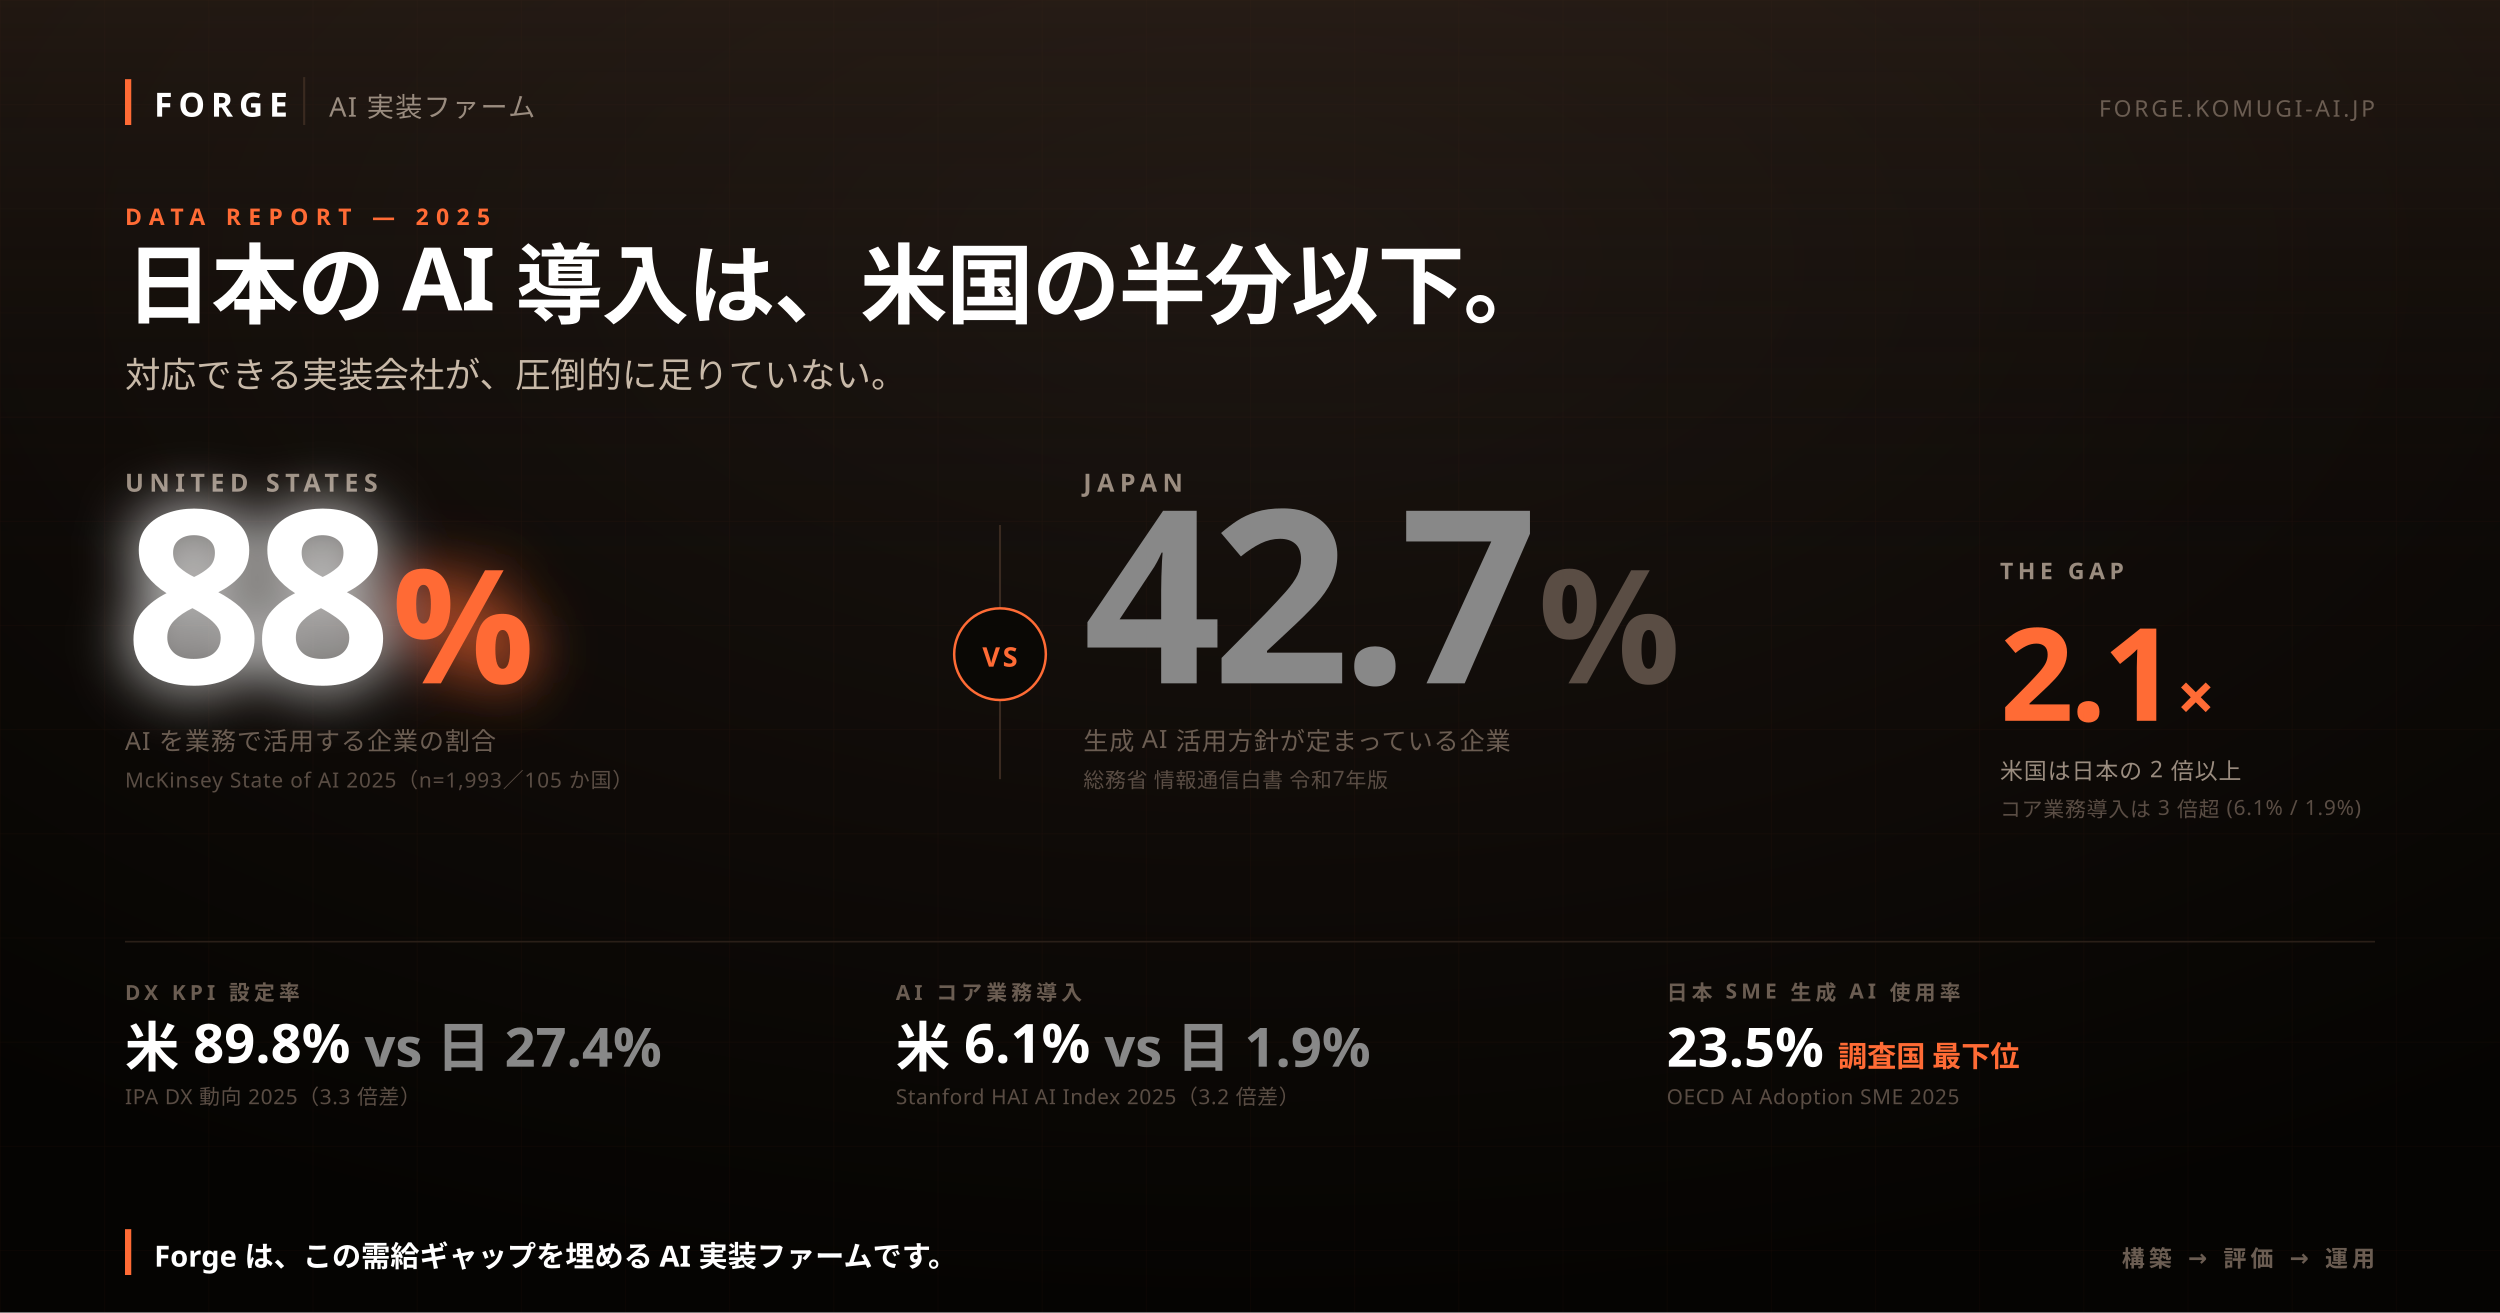
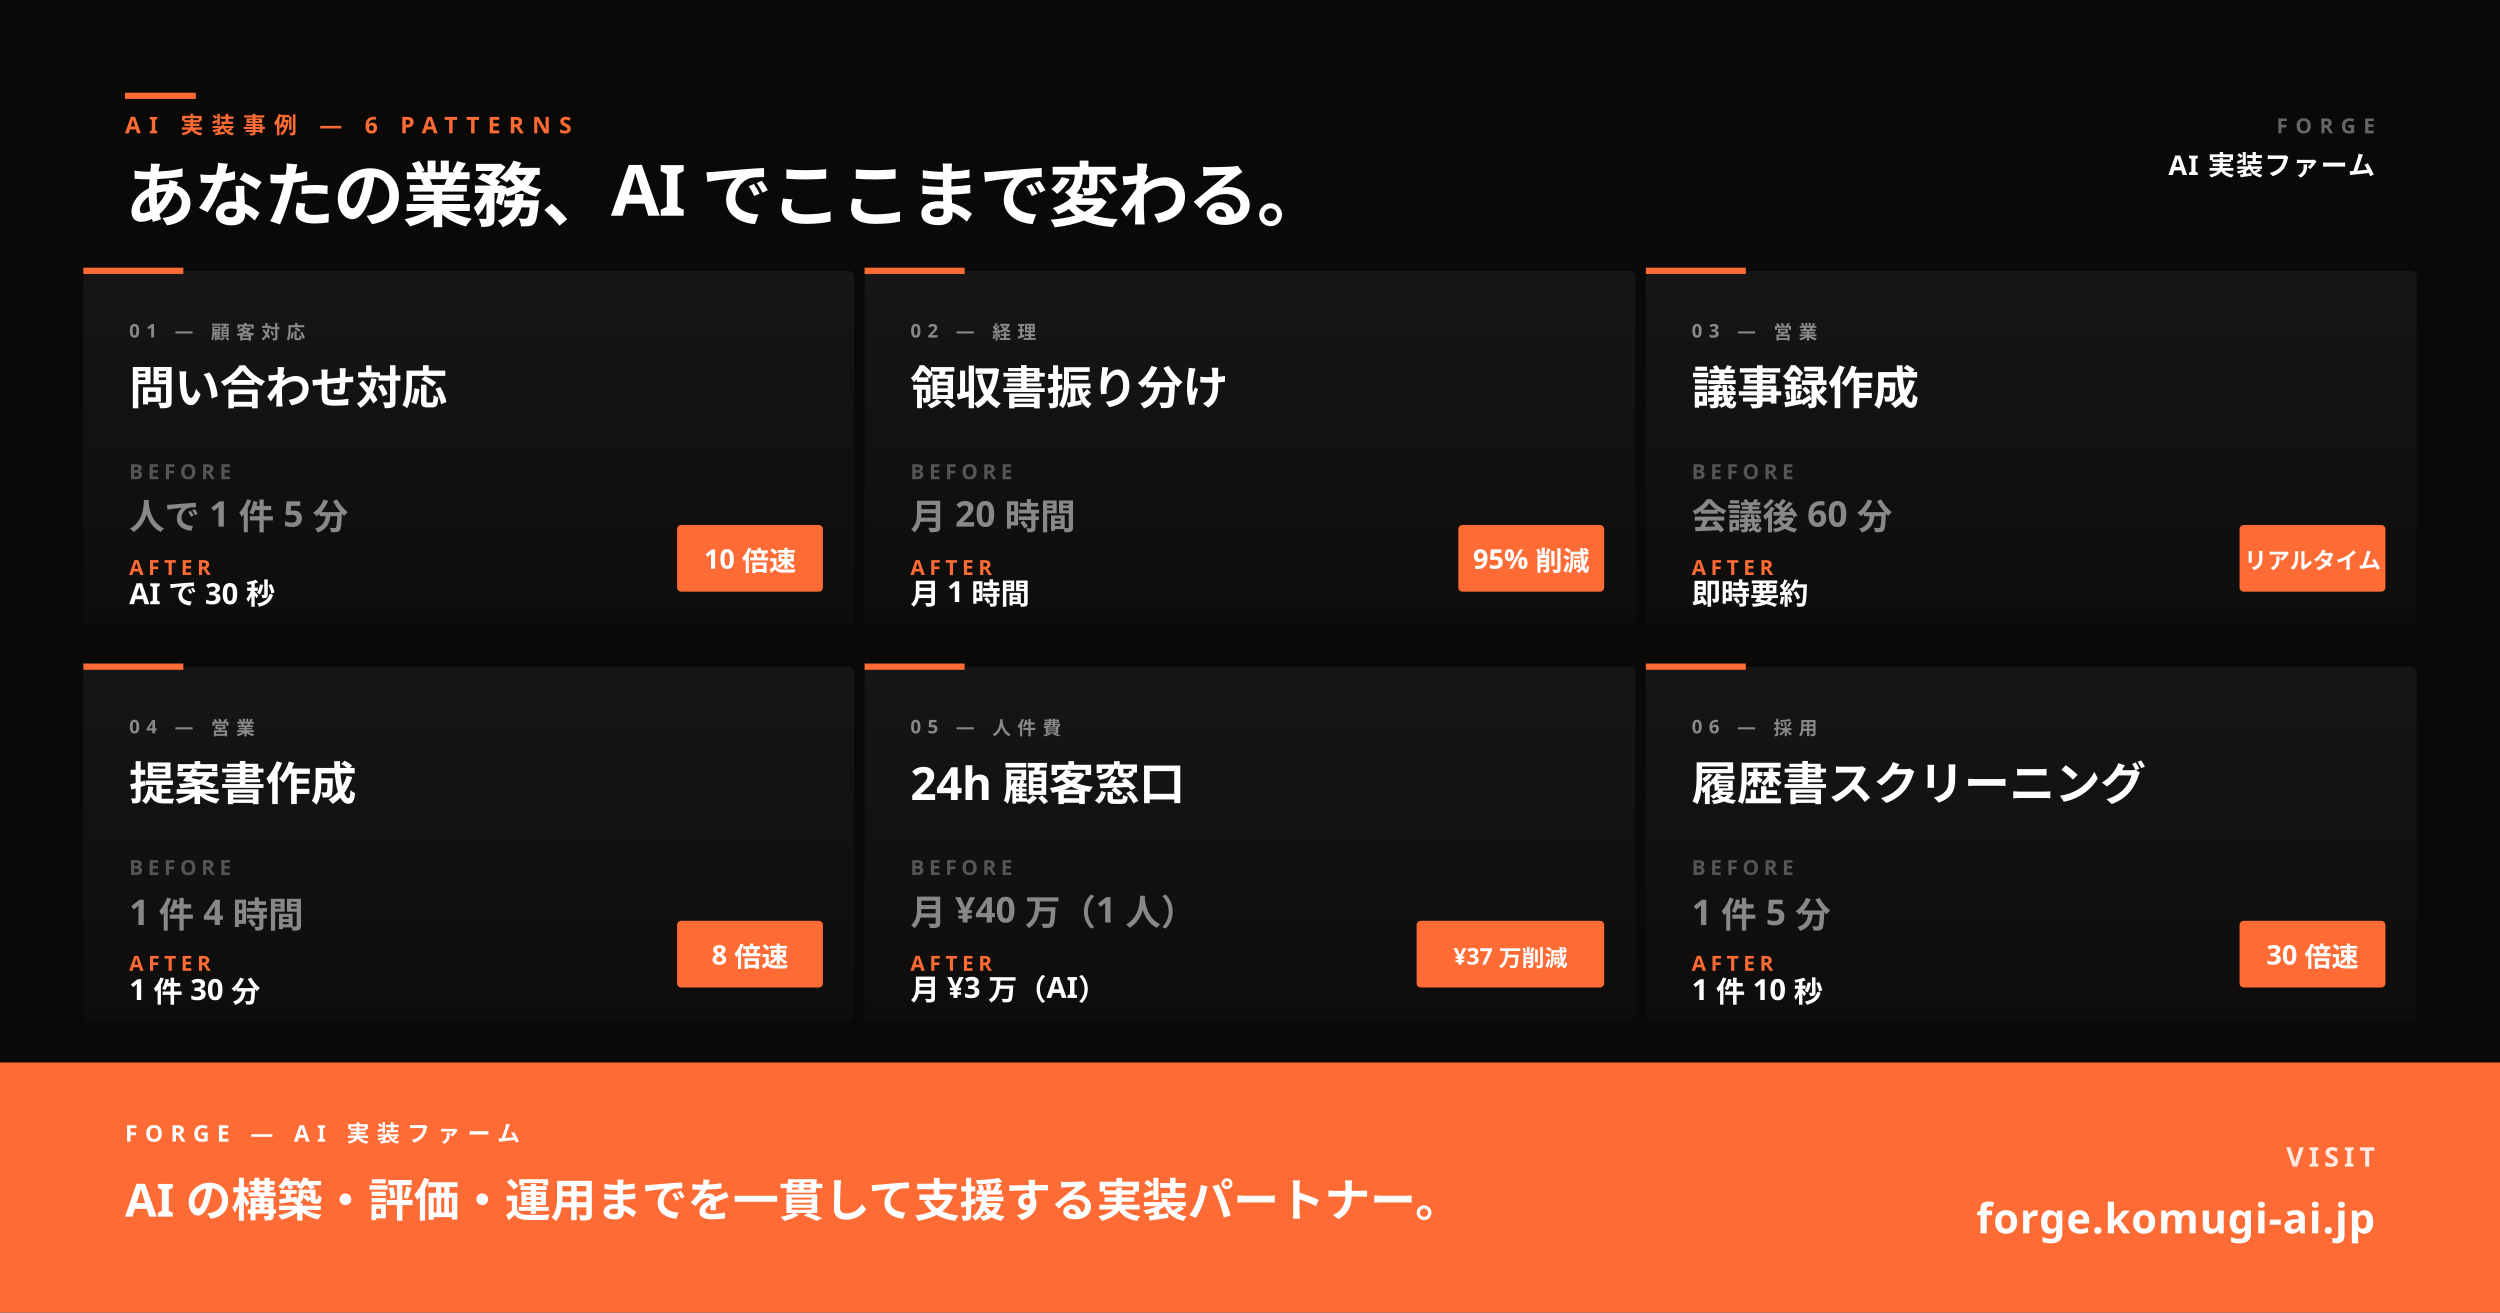
<svg xmlns="http://www.w3.org/2000/svg" viewBox="0 0 1200 630" width="1200" height="630" font-family="'Hiragino Sans', 'Yu Gothic Medium', 'Noto Sans JP', system-ui, sans-serif">
  <defs>
-     <radialGradient id="bg" cx="50%" cy="20%" r="80%">
-       <stop offset="0%" stop-color="#1A1410" />
-       <stop offset="60%" stop-color="#0E0A07" />
-       <stop offset="100%" stop-color="#050402" />
-     </radialGradient>
-     <linearGradient id="ember" x1="0%" y1="0%" x2="100%" y2="0%">
-       <stop offset="0%" stop-color="#FF8C42" />
-       <stop offset="50%" stop-color="#FF6B35" />
-       <stop offset="100%" stop-color="#E8541F" />
+     <linearGradient id="cardGrad" x1="0%" y1="0%" x2="0%" y2="100%">
+       <stop offset="0%" stop-color="#181614" stop-opacity="1" />
+       <stop offset="100%" stop-color="#0E0D0B" stop-opacity="1" />
    </linearGradient>
-     <linearGradient id="dim" x1="0%" y1="0%" x2="0%" y2="100%">
-       <stop offset="0%" stop-color="#3A2A20" stop-opacity="0.45" />
-       <stop offset="100%" stop-color="#1A1410" stop-opacity="0.0" />
-     </linearGradient>
-     <linearGradient id="goldLine" x1="0%" y1="0%" x2="100%" y2="0%">
-       <stop offset="0%" stop-color="#D4A77A" stop-opacity="0" />
-       <stop offset="50%" stop-color="#D4A77A" stop-opacity="0.6" />
-       <stop offset="100%" stop-color="#D4A77A" stop-opacity="0" />
-     </linearGradient>
-     <filter id="usGlow" x="-20%" y="-50%" width="140%" height="200%">
-       <feGaussianBlur stdDeviation="14" result="b" />
-       <feMerge>
-         <feMergeNode in="b" />
-         <feMergeNode in="SourceGraphic" />
-       </feMerge>
-     </filter>
-     <pattern id="grid" width="50" height="50" patternUnits="userSpaceOnUse">
-       <path d="M 50 0 L 0 0 0 50" fill="none" stroke="#FF6B35" stroke-width="0.4" stroke-opacity="0.06" />
-     </pattern>
  </defs>
-   <rect width="1200" height="630" fill="url(#bg)" />
-   <rect width="1200" height="630" fill="url(#grid)" />
-   <rect width="1200" height="280" fill="url(#dim)" />
-   <line x1="60" y1="58" x2="1140" y2="58" stroke="url(#goldLine)" stroke-width="0.8" />
-   <g transform="translate(60,40)">
-     <rect x="0" y="-2" width="3" height="22" fill="#FF6B35" />
-     <text x="14" y="16" fill="#FFFFFF" font-size="16" font-weight="800" letter-spacing="0.18em">FORGE</text>
-     <line x1="86" y1="-3" x2="86" y2="20" stroke="#3A2A20" stroke-width="1" />
-     <text x="98" y="16" fill="#9A8C7F" font-size="13" font-weight="500" letter-spacing="0.05em">AI 実装ファーム</text>
+   <rect width="1200" height="630" fill="#0A0908" />
+   <g transform="translate(60, 50)">
+     <line x1="0" y1="-4" x2="34" y2="-4" stroke="#FF6B35" stroke-width="3" />
+     <text fill="#FF6B35" font-size="11" font-weight="800" letter-spacing="0.36em" y="14">AI 実装事例 — 6 PATTERNS</text>
+     <text y="56" fill="#FFFFFF" font-size="34" font-weight="900" letter-spacing="-0.02em">あなたの業務、AI でここまで変わる。</text>
+     <text y="92" fill="#888" font-size="13" font-weight="500" letter-spacing="0.02em">米国 88%、日本 42.7% — 差を埋める実装パターン</text>
  </g>
-   <text x="1140" y="56" text-anchor="end" fill="#6B5D52" font-size="11" letter-spacing="0.12em" font-weight="500">FORGE.KOMUGI-AI.JP</text>
-   <g transform="translate(60,108)">
-     <text x="0" y="0" fill="#FF6B35" font-size="11" font-weight="700" letter-spacing="0.32em">DATA REPORT — 2025</text>
-     <text x="0" y="44" fill="#FFFFFF" font-size="42" font-weight="800" letter-spacing="-0.015em">日本の AI 導入は、米国の半分以下。</text>
-     <text x="0" y="78" fill="#C8B9A8" font-size="17" font-weight="500" letter-spacing="0.005em">対応できる実装会社が、圧倒的に足りていない。</text>
+   <g transform="translate(1140, 50)">
+     <text text-anchor="end" y="14" fill="#666" font-size="10" font-weight="700" letter-spacing="0.36em">FORGE</text>
+     <text text-anchor="end" y="34" fill="#FFFFFF" font-size="13" font-weight="700" letter-spacing="0.04em">AI 実装ファーム</text>
  </g>
-   <g transform="translate(60,236)">
-     <g>
-       <text x="0" y="0" fill="#9A8C7F" font-size="12" font-weight="700" letter-spacing="0.22em">UNITED STATES</text>
-       <text x="0" y="92" fill="#FFFFFF" font-size="116" font-weight="900" letter-spacing="-0.04em" filter="url(#usGlow)">88<tspan fill="#FF6B35" font-size="76">%</tspan>
-       </text>
-       <text x="0" y="124" fill="#6B5D52" font-size="12" font-weight="500" letter-spacing="0.04em">AI を業務で活用する企業の割合</text>
-       <text x="0" y="142" fill="#5A4D44" font-size="10" letter-spacing="0.04em">McKinsey State of AI 2025（n=1,993／105 か国）</text>
-     </g>
-     <g transform="translate(420,46)">
-       <line x1="0" y1="-30" x2="0" y2="92" stroke="#3A2A20" stroke-width="1" />
-       <circle cx="0" cy="32" r="22" fill="#0A0805" stroke="#FF6B35" stroke-width="1.2" />
-       <text x="0" y="38" text-anchor="middle" fill="#FF6B35" font-size="13" font-weight="800" letter-spacing="0.1em">VS</text>
-     </g>
-     <g transform="translate(460,0)">
-       <text x="0" y="0" fill="#9A8C7F" font-size="12" font-weight="700" letter-spacing="0.22em">JAPAN</text>
-       <text x="0" y="92" fill="#888" font-size="116" font-weight="900" letter-spacing="-0.04em">42.7<tspan fill="#5A4D44" font-size="76">%</tspan>
-       </text>
-       <text x="0" y="124" fill="#6B5D52" font-size="12" font-weight="500" letter-spacing="0.04em">生成 AI 活用方針が定まっている企業</text>
-       <text x="0" y="142" fill="#5A4D44" font-size="10" letter-spacing="0.04em">総務省 情報通信白書 令和7年版</text>
-     </g>
-     <g transform="translate(900,46)">
-       <text x="0" y="-4" fill="#9A8C7F" font-size="11" font-weight="700" letter-spacing="0.2em">THE GAP</text>
-       <text x="0" y="64" fill="#FF6B35" font-size="62" font-weight="900" letter-spacing="-0.03em">2.1<tspan font-size="32">×</tspan>
-       </text>
-       <text x="0" y="92" fill="#9A8C7F" font-size="11" letter-spacing="0.04em">米国は日本の 2 倍以上</text>
-       <text x="0" y="110" fill="#5A4D44" font-size="10" letter-spacing="0.04em">コア業務導入は 3 倍超 (6.1% / 1.9%)</text>
+   <g transform="translate(40, 130)">
+     <rect width="370" height="170" fill="url(#cardGrad)" rx="3" />
+     <line x1="0" y1="0" x2="48" y2="0" stroke="#FF6B35" stroke-width="3" />
+     <text x="22" y="32" fill="#888" font-size="9" letter-spacing="0.34em" font-weight="800">01 — 顧客対応</text>
+     <text x="22" y="64" fill="#FFFFFF" font-size="22" font-weight="900" letter-spacing="-0.01em">問い合わせ対応</text>
+     <text x="22" y="100" fill="#555" font-size="10" letter-spacing="0.22em" font-weight="800">BEFORE</text>
+     <text x="22" y="124" fill="#888" font-size="17" font-weight="700">人で 1 件 5 分</text>
+     <text x="22" y="146" fill="#FF6B35" font-size="10" letter-spacing="0.22em" font-weight="800">AFTER</text>
+     <text x="22" y="160" fill="#FFFFFF" font-size="14" font-weight="900">AI で 30 秒</text>
+     <g transform="translate(285, 122)">
+       <rect width="70" height="32" fill="#FF6B35" rx="2" />
+       <text x="35" y="21" text-anchor="middle" fill="#FFFFFF" font-size="13" font-weight="900">10 倍速</text>
    </g>
  </g>
-   <g transform="translate(60,452)">
-     <line x1="0" y1="0" x2="1080" y2="0" stroke="#2A1F18" stroke-width="0.8" />
-     <g transform="translate(0,28)">
-       <text x="0" y="0" fill="#6B5D52" font-size="10" font-weight="700" letter-spacing="0.2em">DX KPI 設定率</text>
-       <text x="0" y="32" fill="#FFFFFF" font-size="26" font-weight="800">米 89.8% <tspan fill="#888" font-weight="700">vs 日 27.4%</tspan>
-       </text>
-       <text x="0" y="50" fill="#5A4D44" font-size="10" letter-spacing="0.03em">IPA DX 動向 2025（3.3 倍差）</text>
-     </g>
-     <g transform="translate(370,28)">
-       <text x="0" y="0" fill="#6B5D52" font-size="10" font-weight="700" letter-spacing="0.2em">AI コア業務導入</text>
-       <text x="0" y="32" fill="#FFFFFF" font-size="26" font-weight="800">米 6.1% <tspan fill="#888" font-weight="700">vs 日 1.9%</tspan>
-       </text>
-       <text x="0" y="50" fill="#5A4D44" font-size="10" letter-spacing="0.03em">Stanford HAI AI Index 2025（3.2 倍差）</text>
-     </g>
-     <g transform="translate(740,28)">
-       <text x="0" y="0" fill="#6B5D52" font-size="10" font-weight="700" letter-spacing="0.2em">日本 SME 生成 AI 使用率</text>
-       <text x="0" y="32" fill="#FFFFFF" font-size="26" font-weight="800">23.5% <tspan fill="#FF6B35" font-size="14" font-weight="700">調査国 最下位</tspan>
-       </text>
-       <text x="0" y="50" fill="#5A4D44" font-size="10" letter-spacing="0.03em">OECD AI Adoption SME 2025</text>
+   <g transform="translate(415, 130)">
+     <rect width="370" height="170" fill="url(#cardGrad)" rx="3" />
+     <line x1="0" y1="0" x2="48" y2="0" stroke="#FF6B35" stroke-width="3" />
+     <text x="22" y="32" fill="#888" font-size="9" letter-spacing="0.34em" font-weight="800">02 — 経理</text>
+     <text x="22" y="64" fill="#FFFFFF" font-size="22" font-weight="900" letter-spacing="-0.01em">領収書振り分け</text>
+     <text x="22" y="100" fill="#555" font-size="10" letter-spacing="0.22em" font-weight="800">BEFORE</text>
+     <text x="22" y="124" fill="#888" font-size="17" font-weight="700">月 20 時間</text>
+     <text x="22" y="146" fill="#FF6B35" font-size="10" letter-spacing="0.22em" font-weight="800">AFTER</text>
+     <text x="22" y="160" fill="#FFFFFF" font-size="14" font-weight="900">月 1 時間</text>
+     <g transform="translate(285, 122)">
+       <rect width="70" height="32" fill="#FF6B35" rx="2" />
+       <text x="35" y="21" text-anchor="middle" fill="#FFFFFF" font-size="13" font-weight="900">95% 削減</text>
    </g>
  </g>
-   <line x1="60" y1="572" x2="1140" y2="572" stroke="url(#goldLine)" stroke-width="0.6" />
-   <g transform="translate(60,592)">
-     <rect x="0" y="-2" width="3" height="22" fill="#FF6B35" />
-     <text x="14" y="16" fill="#FFFFFF" font-size="14" font-weight="700">Forge は、この需給ギャップを埋める AI 実装ファームです。</text>
+   <g transform="translate(790, 130)">
+     <rect width="370" height="170" fill="url(#cardGrad)" rx="3" />
+     <line x1="0" y1="0" x2="48" y2="0" stroke="#FF6B35" stroke-width="3" />
+     <text x="22" y="32" fill="#888" font-size="9" letter-spacing="0.34em" font-weight="800">03 — 営業</text>
+     <text x="22" y="64" fill="#FFFFFF" font-size="22" font-weight="900" letter-spacing="-0.01em">議事録作成</text>
+     <text x="22" y="100" fill="#555" font-size="10" letter-spacing="0.22em" font-weight="800">BEFORE</text>
+     <text x="22" y="124" fill="#888" font-size="17" font-weight="700">会議後 60 分</text>
+     <text x="22" y="146" fill="#FF6B35" font-size="10" letter-spacing="0.22em" font-weight="800">AFTER</text>
+     <text x="22" y="160" fill="#FFFFFF" font-size="14" font-weight="900">即時要約</text>
+     <g transform="translate(285, 122)">
+       <rect width="70" height="32" fill="#FF6B35" rx="2" />
+       <text x="35" y="21" text-anchor="middle" fill="#FFFFFF" font-size="11" font-weight="900">リアルタイム</text>
+     </g>
  </g>
-   <text x="1140" y="608" text-anchor="end" fill="#6B5D52" font-size="11" letter-spacing="0.18em" font-weight="600">構築 → 評価 → 運用</text>
+   <g transform="translate(40, 320)">
+     <rect width="370" height="170" fill="url(#cardGrad)" rx="3" />
+     <line x1="0" y1="0" x2="48" y2="0" stroke="#FF6B35" stroke-width="3" />
+     <text x="22" y="32" fill="#888" font-size="9" letter-spacing="0.34em" font-weight="800">04 — 営業</text>
+     <text x="22" y="64" fill="#FFFFFF" font-size="22" font-weight="900" letter-spacing="-0.01em">提案書作成</text>
+     <text x="22" y="100" fill="#555" font-size="10" letter-spacing="0.22em" font-weight="800">BEFORE</text>
+     <text x="22" y="124" fill="#888" font-size="17" font-weight="700">1 件 4 時間</text>
+     <text x="22" y="146" fill="#FF6B35" font-size="10" letter-spacing="0.22em" font-weight="800">AFTER</text>
+     <text x="22" y="160" fill="#FFFFFF" font-size="14" font-weight="900">1 件 30 分</text>
+     <g transform="translate(285, 122)">
+       <rect width="70" height="32" fill="#FF6B35" rx="2" />
+       <text x="35" y="21" text-anchor="middle" fill="#FFFFFF" font-size="13" font-weight="900">8 倍速</text>
+     </g>
+   </g>
+   <g transform="translate(415, 320)">
+     <rect width="370" height="170" fill="url(#cardGrad)" rx="3" />
+     <line x1="0" y1="0" x2="48" y2="0" stroke="#FF6B35" stroke-width="3" />
+     <text x="22" y="32" fill="#888" font-size="9" letter-spacing="0.34em" font-weight="800">05 — 人件費</text>
+     <text x="22" y="64" fill="#FFFFFF" font-size="22" font-weight="900" letter-spacing="-0.01em">24h 顧客窓口</text>
+     <text x="22" y="100" fill="#555" font-size="10" letter-spacing="0.22em" font-weight="800">BEFORE</text>
+     <text x="22" y="124" fill="#888" font-size="17" font-weight="700">月 ¥40 万（1 人）</text>
+     <text x="22" y="146" fill="#FF6B35" font-size="10" letter-spacing="0.22em" font-weight="800">AFTER</text>
+     <text x="22" y="160" fill="#FFFFFF" font-size="14" font-weight="900">月 ¥3 万（AI）</text>
+     <g transform="translate(265, 122)">
+       <rect width="90" height="32" fill="#FF6B35" rx="2" />
+       <text x="45" y="21" text-anchor="middle" fill="#FFFFFF" font-size="11" font-weight="900">¥37 万削減</text>
+     </g>
+   </g>
+   <g transform="translate(790, 320)">
+     <rect width="370" height="170" fill="url(#cardGrad)" rx="3" />
+     <line x1="0" y1="0" x2="48" y2="0" stroke="#FF6B35" stroke-width="3" />
+     <text x="22" y="32" fill="#888" font-size="9" letter-spacing="0.34em" font-weight="800">06 — 採用</text>
+     <text x="22" y="64" fill="#FFFFFF" font-size="22" font-weight="900" letter-spacing="-0.01em">履歴書スクリーニング</text>
+     <text x="22" y="100" fill="#555" font-size="10" letter-spacing="0.22em" font-weight="800">BEFORE</text>
+     <text x="22" y="124" fill="#888" font-size="17" font-weight="700">1 件 5 分</text>
+     <text x="22" y="146" fill="#FF6B35" font-size="10" letter-spacing="0.22em" font-weight="800">AFTER</text>
+     <text x="22" y="160" fill="#FFFFFF" font-size="14" font-weight="900">1 件 10 秒</text>
+     <g transform="translate(285, 122)">
+       <rect width="70" height="32" fill="#FF6B35" rx="2" />
+       <text x="35" y="21" text-anchor="middle" fill="#FFFFFF" font-size="13" font-weight="900">30 倍速</text>
+     </g>
+   </g>
+   <g transform="translate(0, 510)">
+     <rect width="1200" height="120" fill="#FF6B35" />
+     <g transform="translate(60, 38)">
+       <text fill="#FFFFFF" font-size="11" font-weight="700" letter-spacing="0.32em">FORGE — AI 実装ファーム</text>
+       <text y="36" fill="#FFFFFF" font-size="22" font-weight="800" letter-spacing="-0.005em">AI の構築・評価・運用までを一貫して支援する実装パートナー。</text>
+     </g>
+     <g transform="translate(1140, 50)">
+       <text text-anchor="end" fill="#FFFFFF" font-size="13" font-weight="700" letter-spacing="0.18em" opacity="0.85">VISIT</text>
+       <text text-anchor="end" y="32" fill="#FFFFFF" font-size="20" font-weight="900" letter-spacing="0.02em">forge.komugi-ai.jp</text>
+     </g>
+   </g>
</svg>
